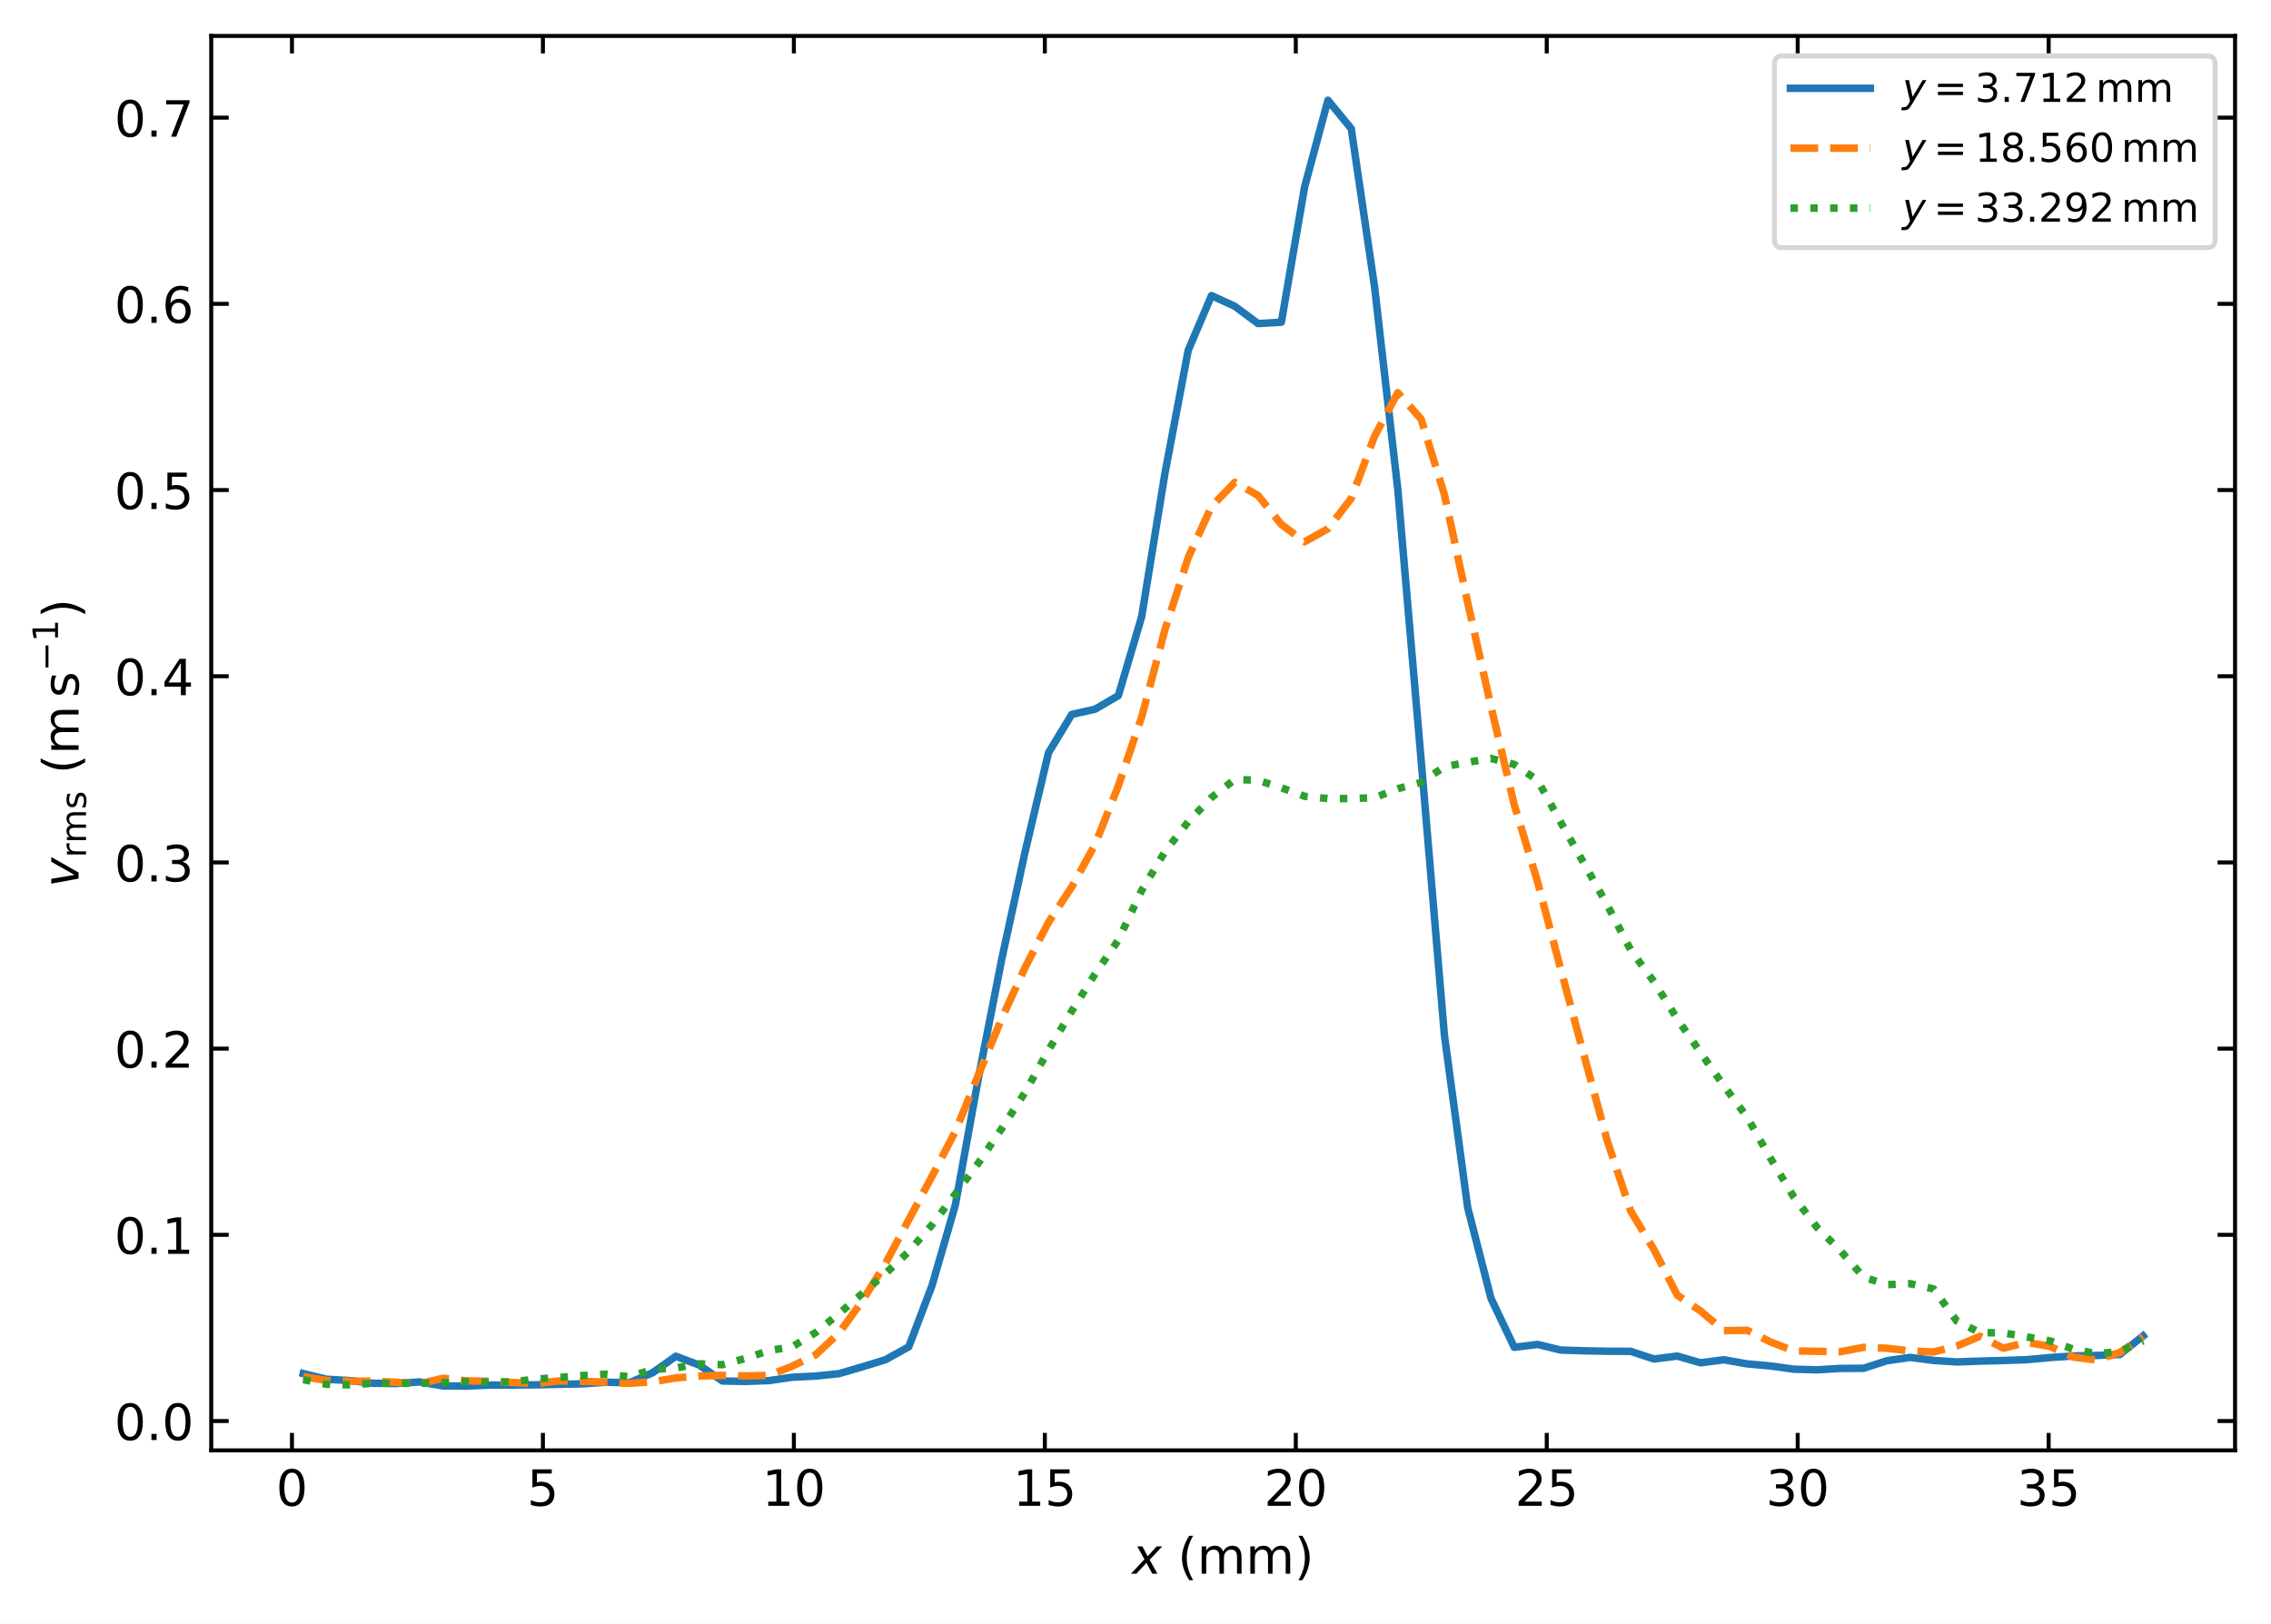
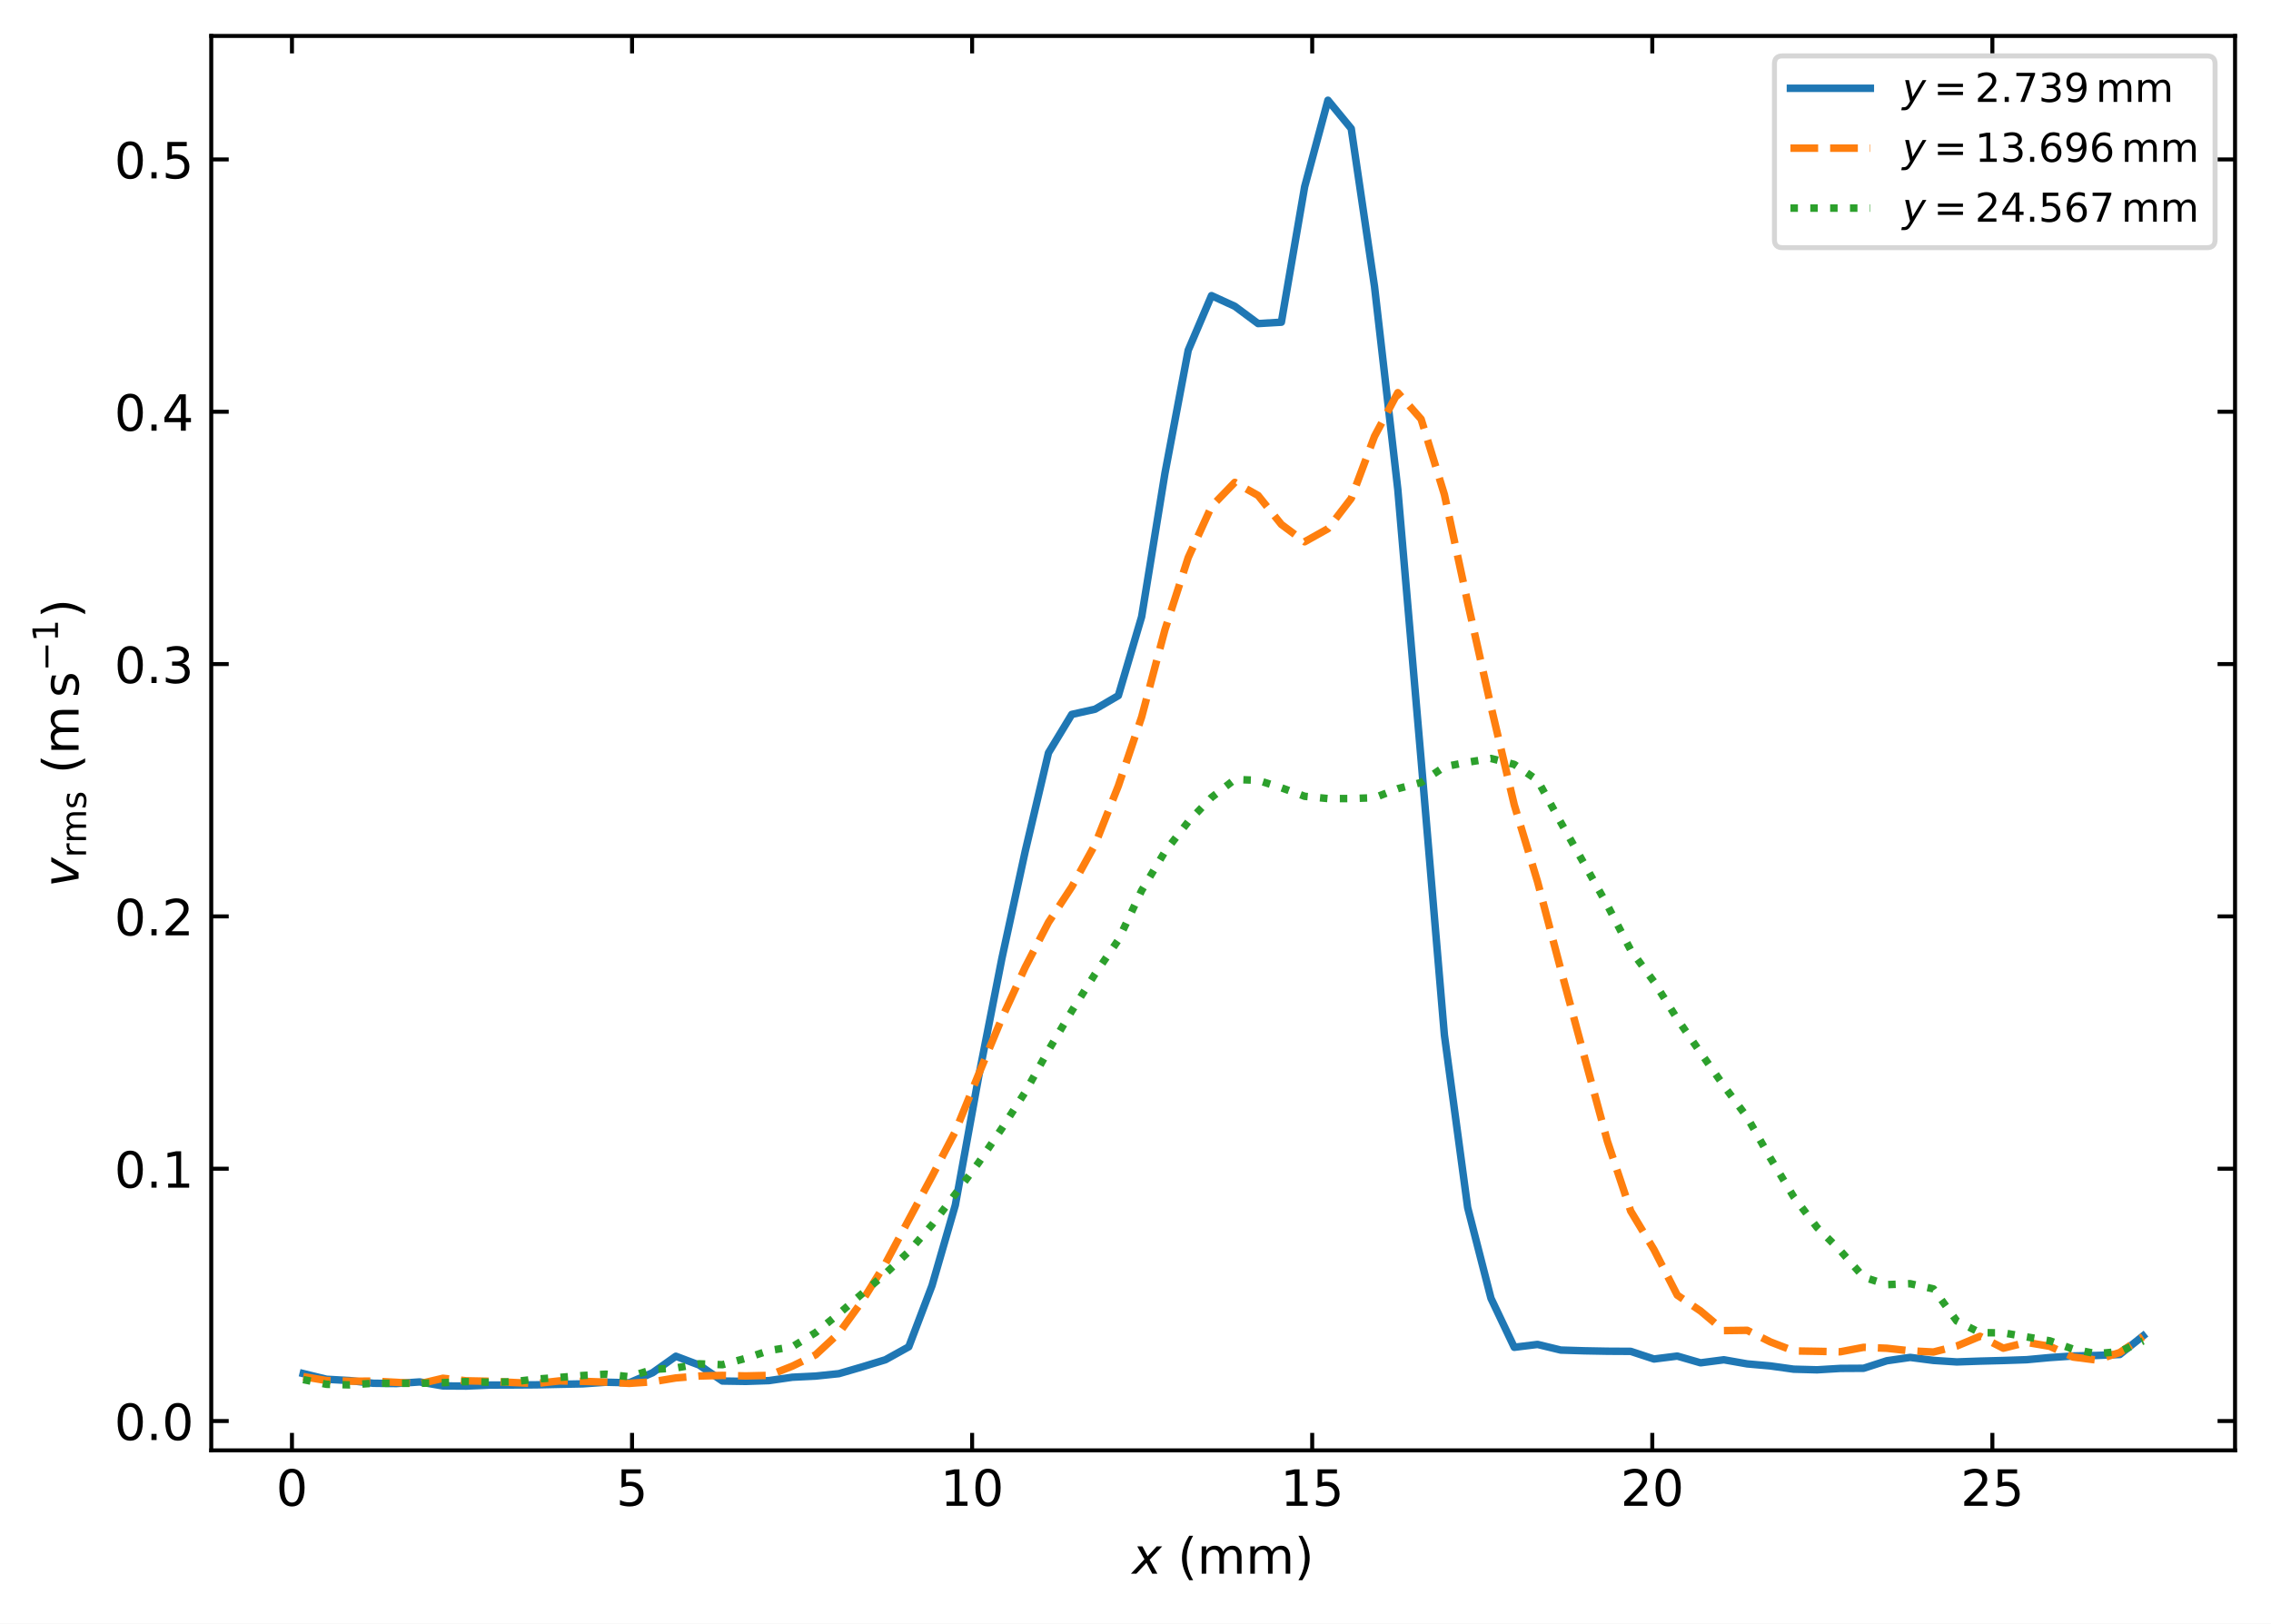
<svg xmlns="http://www.w3.org/2000/svg" xmlns:xlink="http://www.w3.org/1999/xlink" width="454.8pt" height="325.2pt" viewBox="0 0 454.8 325.2" version="1.1">
  <defs>
    <style type="text/css">*{stroke-linejoin: round; stroke-linecap: butt}</style>
  </defs>
  <g id="figure_1">
    <g id="patch_1">
      <path d="M 0 325.2  L 454.8 325.2  L 454.8 0  L 0 0  z " style="fill: #ffffff" />
    </g>
    <g id="axes_1">
      <g id="patch_2">
        <path d="M 42.305 290.497  L 447.6 290.497  L 447.6 7.2  L 42.305 7.2  z " style="fill: #ffffff" />
      </g>
      <g id="matplotlib.axis_1">
        <g id="xtick_1">
          <g id="line2d_1">
            <defs>
-               <path id="m74dec0a77e" d="M 0 0  L 0 -3.5  " style="stroke: #000000; stroke-width: 0.8" />
+               <path id="mfc956db637" d="M 0 0  L 0 -3.5  " style="stroke: #000000; stroke-width: 0.8" />
            </defs>
            <g>
-               <use xlink:href="#m74dec0a77e" x="58.469" y="290.497" style="stroke: #000000; stroke-width: 0.8" />
+               <use xlink:href="#mfc956db637" x="58.469" y="290.497" style="stroke: #000000; stroke-width: 0.8" />
            </g>
          </g>
          <g id="line2d_2">
            <defs>
-               <path id="md7548b8499" d="M 0 0  L 0 3.5  " style="stroke: #000000; stroke-width: 0.8" />
+               <path id="mbb529e1196" d="M 0 0  L 0 3.5  " style="stroke: #000000; stroke-width: 0.8" />
            </defs>
            <g>
-               <use xlink:href="#md7548b8499" x="58.469" y="7.2" style="stroke: #000000; stroke-width: 0.8" />
+               <use xlink:href="#mbb529e1196" x="58.469" y="7.2" style="stroke: #000000; stroke-width: 0.8" />
            </g>
          </g>
          <g id="text_1">
            <text style="font-size: 10px; font-family: 'DejaVu Sans'; text-anchor: middle" x="58.469" y="301.595" transform="rotate(-0 58.46884 301.5948)">0</text>
          </g>
        </g>
        <g id="xtick_2">
          <g id="line2d_3">
            <g>
-               <use xlink:href="#m74dec0a77e" x="108.727" y="290.497" style="stroke: #000000; stroke-width: 0.8" />
+               <use xlink:href="#mfc956db637" x="126.575" y="290.497" style="stroke: #000000; stroke-width: 0.8" />
            </g>
          </g>
          <g id="line2d_4">
            <g>
-               <use xlink:href="#md7548b8499" x="108.727" y="7.2" style="stroke: #000000; stroke-width: 0.8" />
+               <use xlink:href="#mbb529e1196" x="126.575" y="7.2" style="stroke: #000000; stroke-width: 0.8" />
            </g>
          </g>
          <g id="text_2">
-             <text style="font-size: 10px; font-family: 'DejaVu Sans'; text-anchor: middle" x="108.727" y="301.595" transform="rotate(-0 108.7265 301.5948)">5</text>
+             <text style="font-size: 10px; font-family: 'DejaVu Sans'; text-anchor: middle" x="126.575" y="301.595" transform="rotate(-0 126.5751 301.5948)">5</text>
          </g>
        </g>
        <g id="xtick_3">
          <g id="line2d_5">
            <g>
-               <use xlink:href="#m74dec0a77e" x="158.984" y="290.497" style="stroke: #000000; stroke-width: 0.8" />
+               <use xlink:href="#mfc956db637" x="194.681" y="290.497" style="stroke: #000000; stroke-width: 0.8" />
            </g>
          </g>
          <g id="line2d_6">
            <g>
-               <use xlink:href="#md7548b8499" x="158.984" y="7.2" style="stroke: #000000; stroke-width: 0.8" />
+               <use xlink:href="#mbb529e1196" x="194.681" y="7.2" style="stroke: #000000; stroke-width: 0.8" />
            </g>
          </g>
          <g id="text_3">
-             <text style="font-size: 10px; font-family: 'DejaVu Sans'; text-anchor: middle" x="158.984" y="301.595" transform="rotate(-0 158.9842 301.5948)">10</text>
+             <text style="font-size: 10px; font-family: 'DejaVu Sans'; text-anchor: middle" x="194.681" y="301.595" transform="rotate(-0 194.6813 301.5948)">10</text>
          </g>
        </g>
        <g id="xtick_4">
          <g id="line2d_7">
            <g>
-               <use xlink:href="#m74dec0a77e" x="209.242" y="290.497" style="stroke: #000000; stroke-width: 0.8" />
+               <use xlink:href="#mfc956db637" x="262.787" y="290.497" style="stroke: #000000; stroke-width: 0.8" />
            </g>
          </g>
          <g id="line2d_8">
            <g>
-               <use xlink:href="#md7548b8499" x="209.242" y="7.2" style="stroke: #000000; stroke-width: 0.8" />
+               <use xlink:href="#mbb529e1196" x="262.787" y="7.2" style="stroke: #000000; stroke-width: 0.8" />
            </g>
          </g>
          <g id="text_4">
-             <text style="font-size: 10px; font-family: 'DejaVu Sans'; text-anchor: middle" x="209.242" y="301.595" transform="rotate(-0 209.2419 301.5948)">15</text>
+             <text style="font-size: 10px; font-family: 'DejaVu Sans'; text-anchor: middle" x="262.787" y="301.595" transform="rotate(-0 262.7875 301.5948)">15</text>
          </g>
        </g>
        <g id="xtick_5">
          <g id="line2d_9">
            <g>
-               <use xlink:href="#m74dec0a77e" x="259.5" y="290.497" style="stroke: #000000; stroke-width: 0.8" />
+               <use xlink:href="#mfc956db637" x="330.894" y="290.497" style="stroke: #000000; stroke-width: 0.8" />
            </g>
          </g>
          <g id="line2d_10">
            <g>
-               <use xlink:href="#md7548b8499" x="259.5" y="7.2" style="stroke: #000000; stroke-width: 0.8" />
+               <use xlink:href="#mbb529e1196" x="330.894" y="7.2" style="stroke: #000000; stroke-width: 0.8" />
            </g>
          </g>
          <g id="text_5">
-             <text style="font-size: 10px; font-family: 'DejaVu Sans'; text-anchor: middle" x="259.5" y="301.595" transform="rotate(-0 259.4996 301.5948)">20</text>
+             <text style="font-size: 10px; font-family: 'DejaVu Sans'; text-anchor: middle" x="330.894" y="301.595" transform="rotate(-0 330.8937 301.5948)">20</text>
          </g>
        </g>
        <g id="xtick_6">
          <g id="line2d_11">
            <g>
-               <use xlink:href="#m74dec0a77e" x="309.757" y="290.497" style="stroke: #000000; stroke-width: 0.8" />
+               <use xlink:href="#mfc956db637" x="399" y="290.497" style="stroke: #000000; stroke-width: 0.8" />
            </g>
          </g>
          <g id="line2d_12">
            <g>
-               <use xlink:href="#md7548b8499" x="309.757" y="7.2" style="stroke: #000000; stroke-width: 0.8" />
+               <use xlink:href="#mbb529e1196" x="399" y="7.2" style="stroke: #000000; stroke-width: 0.8" />
            </g>
          </g>
          <g id="text_6">
-             <text style="font-size: 10px; font-family: 'DejaVu Sans'; text-anchor: middle" x="309.757" y="301.595" transform="rotate(-0 309.7573 301.5948)">25</text>
-           </g>
-         </g>
-         <g id="xtick_7">
-           <g id="line2d_13">
-             <g>
-               <use xlink:href="#m74dec0a77e" x="360.015" y="290.497" style="stroke: #000000; stroke-width: 0.8" />
-             </g>
-           </g>
-           <g id="line2d_14">
-             <g>
-               <use xlink:href="#md7548b8499" x="360.015" y="7.2" style="stroke: #000000; stroke-width: 0.8" />
-             </g>
-           </g>
-           <g id="text_7">
-             <text style="font-size: 10px; font-family: 'DejaVu Sans'; text-anchor: middle" x="360.015" y="301.595" transform="rotate(-0 360.0149 301.5948)">30</text>
-           </g>
-         </g>
-         <g id="xtick_8">
-           <g id="line2d_15">
-             <g>
-               <use xlink:href="#m74dec0a77e" x="410.273" y="290.497" style="stroke: #000000; stroke-width: 0.8" />
-             </g>
-           </g>
-           <g id="line2d_16">
-             <g>
-               <use xlink:href="#md7548b8499" x="410.273" y="7.2" style="stroke: #000000; stroke-width: 0.8" />
-             </g>
-           </g>
-           <g id="text_8">
-             <text style="font-size: 10px; font-family: 'DejaVu Sans'; text-anchor: middle" x="410.273" y="301.595" transform="rotate(-0 410.2726 301.5948)">35</text>
-           </g>
-         </g>
-         <g id="text_9">
+             <text style="font-size: 10px; font-family: 'DejaVu Sans'; text-anchor: middle" x="399" y="301.595" transform="rotate(-0 398.9999 301.5948)">25</text>
+           </g>
+         </g>
+         <g id="text_7">
          <g transform="translate(226.7525 315.5972)">
            <text>
              <tspan x="0" y="-0.406" style="font-style: oblique; font-size: 10px; font-family: 'DejaVu Sans'">x</tspan>
              <tspan x="5.918" y="-0.406" style="font-size: 10px; font-family: 'DejaVu Sans'"> </tspan>
              <tspan x="9.097" y="-0.406" style="font-size: 10px; font-family: 'DejaVu Sans'">(</tspan>
              <tspan x="12.998" y="-0.406" style="font-size: 10px; font-family: 'DejaVu Sans'">m</tspan>
              <tspan x="22.739" y="-0.406" style="font-size: 10px; font-family: 'DejaVu Sans'">m</tspan>
              <tspan x="32.48" y="-0.406" style="font-size: 10px; font-family: 'DejaVu Sans'">)</tspan>
            </text>
          </g>
        </g>
      </g>
      <g id="matplotlib.axis_2">
        <g id="ytick_1">
+           <g id="line2d_13">
+             <defs>
+               <path id="m87fbac6ee0" d="M 0 0  L 3.5 0  " style="stroke: #000000; stroke-width: 0.8" />
+             </defs>
+             <g>
+               <use xlink:href="#m87fbac6ee0" x="42.305" y="284.623" style="stroke: #000000; stroke-width: 0.8" />
+             </g>
+           </g>
+           <g id="line2d_14">
+             <defs>
+               <path id="m5ad4f8e957" d="M 0 0  L -3.5 0  " style="stroke: #000000; stroke-width: 0.8" />
+             </defs>
+             <g>
+               <use xlink:href="#m5ad4f8e957" x="447.6" y="284.623" style="stroke: #000000; stroke-width: 0.8" />
+             </g>
+           </g>
+           <g id="text_8">
+             <text style="font-size: 10px; font-family: 'DejaVu Sans'; text-anchor: end" x="38.805" y="288.422" transform="rotate(-0 38.80547 288.4218)">0.0</text>
+           </g>
+         </g>
+         <g id="ytick_2">
+           <g id="line2d_15">
+             <g>
+               <use xlink:href="#m87fbac6ee0" x="42.305" y="234.085" style="stroke: #000000; stroke-width: 0.8" />
+             </g>
+           </g>
+           <g id="line2d_16">
+             <g>
+               <use xlink:href="#m5ad4f8e957" x="447.6" y="234.085" style="stroke: #000000; stroke-width: 0.8" />
+             </g>
+           </g>
+           <g id="text_9">
+             <text style="font-size: 10px; font-family: 'DejaVu Sans'; text-anchor: end" x="38.805" y="237.884" transform="rotate(-0 38.80547 237.8841)">0.1</text>
+           </g>
+         </g>
+         <g id="ytick_3">
          <g id="line2d_17">
-             <defs>
-               <path id="m875782687e" d="M 0 0  L 3.5 0  " style="stroke: #000000; stroke-width: 0.8" />
-             </defs>
-             <g>
-               <use xlink:href="#m875782687e" x="42.305" y="284.623" style="stroke: #000000; stroke-width: 0.8" />
+             <g>
+               <use xlink:href="#m87fbac6ee0" x="42.305" y="183.548" style="stroke: #000000; stroke-width: 0.8" />
            </g>
          </g>
          <g id="line2d_18">
-             <defs>
-               <path id="m749e30e246" d="M 0 0  L -3.5 0  " style="stroke: #000000; stroke-width: 0.8" />
-             </defs>
-             <g>
-               <use xlink:href="#m749e30e246" x="447.6" y="284.623" style="stroke: #000000; stroke-width: 0.8" />
+             <g>
+               <use xlink:href="#m5ad4f8e957" x="447.6" y="183.548" style="stroke: #000000; stroke-width: 0.8" />
            </g>
          </g>
          <g id="text_10">
-             <text style="font-size: 10px; font-family: 'DejaVu Sans'; text-anchor: end" x="38.805" y="288.422" transform="rotate(-0 38.80547 288.4218)">0.0</text>
-           </g>
-         </g>
-         <g id="ytick_2">
+             <text style="font-size: 10px; font-family: 'DejaVu Sans'; text-anchor: end" x="38.805" y="187.346" transform="rotate(-0 38.80547 187.3464)">0.2</text>
+           </g>
+         </g>
+         <g id="ytick_4">
          <g id="line2d_19">
            <g>
-               <use xlink:href="#m875782687e" x="42.305" y="247.33" style="stroke: #000000; stroke-width: 0.8" />
+               <use xlink:href="#m87fbac6ee0" x="42.305" y="133.01" style="stroke: #000000; stroke-width: 0.8" />
            </g>
          </g>
          <g id="line2d_20">
            <g>
-               <use xlink:href="#m749e30e246" x="447.6" y="247.33" style="stroke: #000000; stroke-width: 0.8" />
+               <use xlink:href="#m5ad4f8e957" x="447.6" y="133.01" style="stroke: #000000; stroke-width: 0.8" />
            </g>
          </g>
          <g id="text_11">
-             <text style="font-size: 10px; font-family: 'DejaVu Sans'; text-anchor: end" x="38.805" y="251.128" transform="rotate(-0 38.80547 251.1284)">0.1</text>
-           </g>
-         </g>
-         <g id="ytick_3">
+             <text style="font-size: 10px; font-family: 'DejaVu Sans'; text-anchor: end" x="38.805" y="136.809" transform="rotate(-0 38.80547 136.8087)">0.3</text>
+           </g>
+         </g>
+         <g id="ytick_5">
          <g id="line2d_21">
            <g>
-               <use xlink:href="#m875782687e" x="42.305" y="210.036" style="stroke: #000000; stroke-width: 0.8" />
+               <use xlink:href="#m87fbac6ee0" x="42.305" y="82.472" style="stroke: #000000; stroke-width: 0.8" />
            </g>
          </g>
          <g id="line2d_22">
            <g>
-               <use xlink:href="#m749e30e246" x="447.6" y="210.036" style="stroke: #000000; stroke-width: 0.8" />
+               <use xlink:href="#m5ad4f8e957" x="447.6" y="82.472" style="stroke: #000000; stroke-width: 0.8" />
            </g>
          </g>
          <g id="text_12">
-             <text style="font-size: 10px; font-family: 'DejaVu Sans'; text-anchor: end" x="38.805" y="213.835" transform="rotate(-0 38.80547 213.8351)">0.2</text>
-           </g>
-         </g>
-         <g id="ytick_4">
+             <text style="font-size: 10px; font-family: 'DejaVu Sans'; text-anchor: end" x="38.805" y="86.271" transform="rotate(-0 38.80547 86.271)">0.4</text>
+           </g>
+         </g>
+         <g id="ytick_6">
          <g id="line2d_23">
            <g>
-               <use xlink:href="#m875782687e" x="42.305" y="172.743" style="stroke: #000000; stroke-width: 0.8" />
+               <use xlink:href="#m87fbac6ee0" x="42.305" y="31.934" style="stroke: #000000; stroke-width: 0.8" />
            </g>
          </g>
          <g id="line2d_24">
            <g>
-               <use xlink:href="#m749e30e246" x="447.6" y="172.743" style="stroke: #000000; stroke-width: 0.8" />
+               <use xlink:href="#m5ad4f8e957" x="447.6" y="31.934" style="stroke: #000000; stroke-width: 0.8" />
            </g>
          </g>
          <g id="text_13">
-             <text style="font-size: 10px; font-family: 'DejaVu Sans'; text-anchor: end" x="38.805" y="176.542" transform="rotate(-0 38.80547 176.5418)">0.3</text>
-           </g>
-         </g>
-         <g id="ytick_5">
-           <g id="line2d_25">
-             <g>
-               <use xlink:href="#m875782687e" x="42.305" y="135.45" style="stroke: #000000; stroke-width: 0.8" />
-             </g>
-           </g>
-           <g id="line2d_26">
-             <g>
-               <use xlink:href="#m749e30e246" x="447.6" y="135.45" style="stroke: #000000; stroke-width: 0.8" />
-             </g>
-           </g>
-           <g id="text_14">
-             <text style="font-size: 10px; font-family: 'DejaVu Sans'; text-anchor: end" x="38.805" y="139.248" transform="rotate(-0 38.80547 139.2484)">0.4</text>
-           </g>
-         </g>
-         <g id="ytick_6">
-           <g id="line2d_27">
-             <g>
-               <use xlink:href="#m875782687e" x="42.305" y="98.156" style="stroke: #000000; stroke-width: 0.8" />
-             </g>
-           </g>
-           <g id="line2d_28">
-             <g>
-               <use xlink:href="#m749e30e246" x="447.6" y="98.156" style="stroke: #000000; stroke-width: 0.8" />
-             </g>
-           </g>
-           <g id="text_15">
-             <text style="font-size: 10px; font-family: 'DejaVu Sans'; text-anchor: end" x="38.805" y="101.955" transform="rotate(-0 38.80547 101.9551)">0.5</text>
-           </g>
-         </g>
-         <g id="ytick_7">
-           <g id="line2d_29">
-             <g>
-               <use xlink:href="#m875782687e" x="42.305" y="60.863" style="stroke: #000000; stroke-width: 0.8" />
-             </g>
-           </g>
-           <g id="line2d_30">
-             <g>
-               <use xlink:href="#m749e30e246" x="447.6" y="60.863" style="stroke: #000000; stroke-width: 0.8" />
-             </g>
-           </g>
-           <g id="text_16">
-             <text style="font-size: 10px; font-family: 'DejaVu Sans'; text-anchor: end" x="38.805" y="64.662" transform="rotate(-0 38.80547 64.66178)">0.6</text>
-           </g>
-         </g>
-         <g id="ytick_8">
-           <g id="line2d_31">
-             <g>
-               <use xlink:href="#m875782687e" x="42.305" y="23.57" style="stroke: #000000; stroke-width: 0.8" />
-             </g>
-           </g>
-           <g id="line2d_32">
-             <g>
-               <use xlink:href="#m749e30e246" x="447.6" y="23.57" style="stroke: #000000; stroke-width: 0.8" />
-             </g>
-           </g>
-           <g id="text_17">
-             <text style="font-size: 10px; font-family: 'DejaVu Sans'; text-anchor: end" x="38.805" y="27.368" transform="rotate(-0 38.80547 27.36845)">0.7</text>
-           </g>
-         </g>
-         <g id="text_18">
+             <text style="font-size: 10px; font-family: 'DejaVu Sans'; text-anchor: end" x="38.805" y="35.733" transform="rotate(-0 38.80547 35.73331)">0.5</text>
+           </g>
+         </g>
+         <g id="text_14">
          <g transform="translate(16.5 177.6986) rotate(-90)">
            <text>
              <tspan x="0" y="-0.762" style="font-style: oblique; font-size: 10px; font-family: 'DejaVu Sans'">v</tspan>
              <tspan x="5.918" y="0.738" style="font-size: 7px; font-family: 'DejaVu Sans'">r</tspan>
              <tspan x="8.796" y="0.738" style="font-size: 7px; font-family: 'DejaVu Sans'">m</tspan>
              <tspan x="15.615" y="0.738" style="font-size: 7px; font-family: 'DejaVu Sans'">s</tspan>
              <tspan x="43.286" y="-4.892" style="font-size: 7px; font-family: 'DejaVu Sans'">−</tspan>
              <tspan x="49.151" y="-4.892" style="font-size: 7px; font-family: 'DejaVu Sans'">1</tspan>
              <tspan x="19.535" y="-0.762" style="font-size: 10px; font-family: 'DejaVu Sans'"> </tspan>
              <tspan x="22.714" y="-0.762" style="font-size: 10px; font-family: 'DejaVu Sans'">(</tspan>
              <tspan x="26.615" y="-0.762" style="font-size: 10px; font-family: 'DejaVu Sans'">m</tspan>
              <tspan x="37.98" y="-0.762" style="font-size: 10px; font-family: 'DejaVu Sans'">s</tspan>
              <tspan x="53.878" y="-0.762" style="font-size: 10px; font-family: 'DejaVu Sans'">)</tspan>
            </text>
          </g>
        </g>
      </g>
-       <g id="line2d_33">
-         <path d="M 60.728 275.114  L 65.392 276.251  L 70.056 276.516  L 74.72 277.054  L 79.384 277.114  L 84.047 276.788  L 88.711 277.59  L 93.375 277.62  L 98.039 277.418  L 102.703 277.402  L 107.367 277.371  L 112.031 277.267  L 116.695 277.175  L 121.359 276.845  L 126.023 276.959  L 130.687 274.952  L 135.351 271.642  L 140.014 273.404  L 144.678 276.606  L 149.342 276.68  L 154.006 276.522  L 158.67 275.847  L 163.334 275.618  L 167.998 275.132  L 172.662 273.775  L 177.326 272.345  L 181.99 269.756  L 186.654 257.481  L 191.317 241.365  L 195.981 215.698  L 200.645 191.95  L 205.309 170.524  L 209.973 150.782  L 214.637 143.091  L 219.301 142.049  L 223.965 139.327  L 228.629 123.523  L 233.293 94.818  L 237.957 70.155  L 242.621 59.211  L 247.284 61.344  L 251.948 64.808  L 256.612 64.534  L 261.276 37.397  L 265.94 20.077  L 270.604 25.754  L 275.268 57.402  L 279.932 98.056  L 284.596 152.193  L 289.26 207.306  L 293.924 241.865  L 298.587 260.035  L 303.251 269.85  L 307.915 269.276  L 312.579 270.407  L 317.243 270.552  L 321.907 270.639  L 326.571 270.665  L 331.235 272.197  L 335.899 271.61  L 340.563 272.958  L 345.227 272.353  L 349.891 273.173  L 354.554 273.586  L 359.218 274.236  L 363.882 274.363  L 368.546 274.082  L 373.21 274.054  L 377.874 272.545  L 382.538 271.875  L 387.202 272.48  L 391.866 272.782  L 396.53 272.62  L 401.194 272.497  L 405.857 272.337  L 410.521 271.908  L 415.185 271.588  L 419.849 271.487  L 424.513 271.297  L 429.177 267.576  " clip-path="url(#pac1f57807c)" style="fill: none; stroke: #1f77b4; stroke-width: 1.5; stroke-linecap: square" />
-       </g>
-       <g id="line2d_34">
-         <path d="M 60.728 275.727  L 65.392 276.505  L 70.056 276.64  L 74.72 276.626  L 79.384 276.868  L 84.047 277.157  L 88.711 276.054  L 93.375 276.56  L 98.039 276.656  L 102.703 276.897  L 107.367 277.106  L 112.031 276.578  L 116.695 276.669  L 121.359 276.827  L 126.023 277.079  L 130.687 276.763  L 135.351 275.99  L 140.014 275.609  L 144.678 275.478  L 149.342 275.587  L 154.006 275.473  L 158.67 273.628  L 163.334 271.36  L 167.998 267.026  L 172.662 260.605  L 177.326 253.073  L 181.99 244.303  L 186.654 235.598  L 191.317 226.619  L 195.981 215.171  L 200.645 203.918  L 205.309 193.735  L 209.973 184.735  L 214.637 177.631  L 219.301 169.148  L 223.965 157.405  L 228.629 143.615  L 233.293 126.147  L 237.957 111.682  L 242.621 101.434  L 247.284 96.614  L 251.948 99.239  L 256.612 105.039  L 261.276 108.513  L 265.94 105.9  L 270.604 99.827  L 275.268 87.389  L 279.932 78.649  L 284.596 83.945  L 289.26 99.053  L 293.924 120.685  L 298.587 141.473  L 303.251 161.197  L 307.915 176.592  L 312.579 194.204  L 317.243 211.447  L 321.907 228.594  L 326.571 242.562  L 331.235 250.297  L 335.899 259.409  L 340.563 262.581  L 345.227 266.508  L 349.891 266.449  L 354.554 268.776  L 359.218 270.578  L 363.882 270.656  L 368.546 270.749  L 373.21 269.858  L 377.874 270.046  L 382.538 270.562  L 387.202 270.796  L 391.866 269.601  L 396.53 267.65  L 401.194 270.03  L 405.857 268.864  L 410.521 269.664  L 415.185 271.811  L 419.849 272.399  L 424.513 270.904  L 429.177 267.73  " clip-path="url(#pac1f57807c)" style="fill: none; stroke-dasharray: 5.55,2.4; stroke-dashoffset: 0; stroke: #ff7f0e; stroke-width: 1.5" />
-       </g>
-       <g id="line2d_35">
-         <path d="M 60.728 276.318  L 65.392 277.263  L 70.056 277.379  L 74.72 277.056  L 79.384 277.064  L 84.047 277.066  L 88.711 276.932  L 93.375 276.719  L 98.039 276.842  L 102.703 276.754  L 107.367 276.226  L 112.031 275.884  L 116.695 275.502  L 121.359 275.238  L 126.023 275.751  L 130.687 274.305  L 135.351 273.99  L 140.014 273.162  L 144.678 273.337  L 149.342 272.063  L 154.006 270.509  L 158.67 269.748  L 163.334 266.906  L 167.998 263.123  L 172.662 259.102  L 177.326 255.076  L 181.99 250.68  L 186.654 245.307  L 191.317 239.156  L 195.981 232.869  L 200.645 225.991  L 205.309 218.738  L 209.973 210.346  L 214.637 202.491  L 219.301 195.075  L 223.965 188.263  L 228.629 178.364  L 233.293 170.584  L 237.957 164.59  L 242.621 159.725  L 247.284 156.116  L 251.948 156.29  L 256.612 157.786  L 261.276 159.491  L 265.94 159.945  L 270.604 159.941  L 275.268 159.775  L 279.932 157.965  L 284.596 156.732  L 289.26 153.572  L 293.924 152.668  L 298.587 151.913  L 303.251 153.104  L 307.915 156.268  L 312.579 164.731  L 317.243 172.981  L 321.907 181.319  L 326.571 190.287  L 331.235 196.641  L 335.899 204.086  L 340.563 210.828  L 345.227 217.472  L 349.891 223.772  L 354.554 231.978  L 359.218 239.715  L 363.882 245.835  L 368.546 250.475  L 373.21 255.799  L 377.874 257.304  L 382.538 257.115  L 387.202 258.151  L 391.866 264.578  L 396.53 266.926  L 401.194 266.954  L 405.857 267.769  L 410.521 268.559  L 415.185 270.221  L 419.849 271.136  L 424.513 270.706  L 429.177 268.578  " clip-path="url(#pac1f57807c)" style="fill: none; stroke-dasharray: 1.5,2.475; stroke-dashoffset: 0; stroke: #2ca02c; stroke-width: 1.5" />
+       <g id="line2d_25">
+         <path d="M 60.728 275.114  L 65.392 276.251  L 70.056 276.516  L 74.72 277.054  L 79.384 277.114  L 84.047 276.788  L 88.711 277.59  L 93.375 277.62  L 98.039 277.418  L 102.703 277.402  L 107.367 277.371  L 112.031 277.267  L 116.695 277.175  L 121.359 276.845  L 126.023 276.959  L 130.687 274.952  L 135.351 271.642  L 140.014 273.404  L 144.678 276.606  L 149.342 276.68  L 154.006 276.522  L 158.67 275.847  L 163.334 275.618  L 167.998 275.132  L 172.662 273.775  L 177.326 272.345  L 181.99 269.756  L 186.654 257.481  L 191.317 241.365  L 195.981 215.698  L 200.645 191.95  L 205.309 170.524  L 209.973 150.782  L 214.637 143.091  L 219.301 142.049  L 223.965 139.327  L 228.629 123.523  L 233.293 94.818  L 237.957 70.155  L 242.621 59.211  L 247.284 61.344  L 251.948 64.808  L 256.612 64.534  L 261.276 37.397  L 265.94 20.077  L 270.604 25.754  L 275.268 57.402  L 279.932 98.056  L 284.596 152.193  L 289.26 207.306  L 293.924 241.865  L 298.587 260.035  L 303.251 269.85  L 307.915 269.276  L 312.579 270.407  L 317.243 270.552  L 321.907 270.639  L 326.571 270.665  L 331.235 272.197  L 335.899 271.61  L 340.563 272.958  L 345.227 272.353  L 349.891 273.173  L 354.554 273.586  L 359.218 274.236  L 363.882 274.363  L 368.546 274.082  L 373.21 274.054  L 377.874 272.545  L 382.538 271.875  L 387.202 272.48  L 391.866 272.782  L 396.53 272.62  L 401.194 272.497  L 405.857 272.337  L 410.521 271.908  L 415.185 271.588  L 419.849 271.487  L 424.513 271.297  L 429.177 267.576  " clip-path="url(#pf01158aec6)" style="fill: none; stroke: #1f77b4; stroke-width: 1.5; stroke-linecap: square" />
+       </g>
+       <g id="line2d_26">
+         <path d="M 60.728 275.727  L 65.392 276.505  L 70.056 276.64  L 74.72 276.626  L 79.384 276.868  L 84.047 277.157  L 88.711 276.054  L 93.375 276.56  L 98.039 276.656  L 102.703 276.897  L 107.367 277.106  L 112.031 276.578  L 116.695 276.669  L 121.359 276.827  L 126.023 277.079  L 130.687 276.763  L 135.351 275.99  L 140.014 275.609  L 144.678 275.478  L 149.342 275.587  L 154.006 275.473  L 158.67 273.628  L 163.334 271.36  L 167.998 267.026  L 172.662 260.605  L 177.326 253.073  L 181.99 244.303  L 186.654 235.598  L 191.317 226.619  L 195.981 215.171  L 200.645 203.918  L 205.309 193.735  L 209.973 184.735  L 214.637 177.631  L 219.301 169.148  L 223.965 157.405  L 228.629 143.615  L 233.293 126.147  L 237.957 111.682  L 242.621 101.434  L 247.284 96.614  L 251.948 99.239  L 256.612 105.039  L 261.276 108.513  L 265.94 105.9  L 270.604 99.827  L 275.268 87.389  L 279.932 78.649  L 284.596 83.945  L 289.26 99.053  L 293.924 120.685  L 298.587 141.473  L 303.251 161.197  L 307.915 176.592  L 312.579 194.204  L 317.243 211.447  L 321.907 228.594  L 326.571 242.562  L 331.235 250.297  L 335.899 259.409  L 340.563 262.581  L 345.227 266.508  L 349.891 266.449  L 354.554 268.776  L 359.218 270.578  L 363.882 270.656  L 368.546 270.749  L 373.21 269.858  L 377.874 270.046  L 382.538 270.562  L 387.202 270.796  L 391.866 269.601  L 396.53 267.65  L 401.194 270.03  L 405.857 268.864  L 410.521 269.664  L 415.185 271.811  L 419.849 272.399  L 424.513 270.904  L 429.177 267.73  " clip-path="url(#pf01158aec6)" style="fill: none; stroke-dasharray: 5.55,2.4; stroke-dashoffset: 0; stroke: #ff7f0e; stroke-width: 1.5" />
+       </g>
+       <g id="line2d_27">
+         <path d="M 60.728 276.318  L 65.392 277.263  L 70.056 277.379  L 74.72 277.056  L 79.384 277.064  L 84.047 277.066  L 88.711 276.932  L 93.375 276.719  L 98.039 276.842  L 102.703 276.754  L 107.367 276.226  L 112.031 275.884  L 116.695 275.502  L 121.359 275.238  L 126.023 275.751  L 130.687 274.305  L 135.351 273.99  L 140.014 273.162  L 144.678 273.337  L 149.342 272.063  L 154.006 270.509  L 158.67 269.748  L 163.334 266.906  L 167.998 263.123  L 172.662 259.102  L 177.326 255.076  L 181.99 250.68  L 186.654 245.307  L 191.317 239.156  L 195.981 232.869  L 200.645 225.991  L 205.309 218.738  L 209.973 210.346  L 214.637 202.491  L 219.301 195.075  L 223.965 188.263  L 228.629 178.364  L 233.293 170.584  L 237.957 164.59  L 242.621 159.725  L 247.284 156.116  L 251.948 156.29  L 256.612 157.786  L 261.276 159.491  L 265.94 159.945  L 270.604 159.941  L 275.268 159.775  L 279.932 157.965  L 284.596 156.732  L 289.26 153.572  L 293.924 152.668  L 298.587 151.913  L 303.251 153.104  L 307.915 156.268  L 312.579 164.731  L 317.243 172.981  L 321.907 181.319  L 326.571 190.287  L 331.235 196.641  L 335.899 204.086  L 340.563 210.828  L 345.227 217.472  L 349.891 223.772  L 354.554 231.978  L 359.218 239.715  L 363.882 245.835  L 368.546 250.475  L 373.21 255.799  L 377.874 257.304  L 382.538 257.115  L 387.202 258.151  L 391.866 264.578  L 396.53 266.926  L 401.194 266.954  L 405.857 267.769  L 410.521 268.559  L 415.185 270.221  L 419.849 271.136  L 424.513 270.706  L 429.177 268.578  " clip-path="url(#pf01158aec6)" style="fill: none; stroke-dasharray: 1.5,2.475; stroke-dashoffset: 0; stroke: #2ca02c; stroke-width: 1.5" />
      </g>
      <g id="patch_3">
        <path d="M 42.305 290.497  L 42.305 7.2  " style="fill: none; stroke: #000000; stroke-width: 0.8; stroke-linejoin: miter; stroke-linecap: square" />
      </g>
      <g id="patch_4">
        <path d="M 447.6 290.497  L 447.6 7.2  " style="fill: none; stroke: #000000; stroke-width: 0.8; stroke-linejoin: miter; stroke-linecap: square" />
      </g>
      <g id="patch_5">
        <path d="M 42.305 290.497  L 447.6 290.497  " style="fill: none; stroke: #000000; stroke-width: 0.8; stroke-linejoin: miter; stroke-linecap: square" />
      </g>
      <g id="patch_6">
        <path d="M 42.305 7.2  L 447.6 7.2  " style="fill: none; stroke: #000000; stroke-width: 0.8; stroke-linejoin: miter; stroke-linecap: square" />
      </g>
      <g id="legend_1">
        <g id="patch_7">
          <path d="M 356.96 49.602  L 442 49.602  Q 443.6 49.602 443.6 48.002  L 443.6 12.8  Q 443.6 11.2 442 11.2  L 356.96 11.2  Q 355.36 11.2 355.36 12.8  L 355.36 48.002  Q 355.36 49.602 356.96 49.602  z " style="fill: #ffffff; opacity: 0.8; stroke: #cccccc; stroke-linejoin: miter" />
        </g>
-         <g id="line2d_36">
+         <g id="line2d_28">
          <path d="M 358.56 17.679  L 366.56 17.679  L 374.56 17.679  " style="fill: none; stroke: #1f77b4; stroke-width: 1.5; stroke-linecap: square" />
        </g>
-         <g id="text_19">
+         <g id="text_15">
          <g transform="translate(380.9595 20.47875)">
            <text>
              <tspan x="0" y="-0.062" style="font-style: oblique; font-size: 8px; font-family: 'DejaVu Sans'">y</tspan>
              <tspan x="6.293" y="-0.062" style="font-size: 8px; font-family: 'DejaVu Sans'">=</tspan>
-               <tspan x="14.555" y="-0.062" style="font-size: 8px; font-family: 'DejaVu Sans'">3</tspan>
+               <tspan x="14.555" y="-0.062" style="font-size: 8px; font-family: 'DejaVu Sans'">2</tspan>
              <tspan x="19.645" y="-0.062" style="font-size: 8px; font-family: 'DejaVu Sans'">.</tspan>
              <tspan x="22.188" y="-0.062" style="font-size: 8px; font-family: 'DejaVu Sans'">7</tspan>
-               <tspan x="27.277" y="-0.062" style="font-size: 8px; font-family: 'DejaVu Sans'">1</tspan>
-               <tspan x="32.367" y="-0.062" style="font-size: 8px; font-family: 'DejaVu Sans'">2</tspan>
+               <tspan x="27.277" y="-0.062" style="font-size: 8px; font-family: 'DejaVu Sans'">3</tspan>
+               <tspan x="32.367" y="-0.062" style="font-size: 8px; font-family: 'DejaVu Sans'">9</tspan>
              <tspan x="38.756" y="-0.062" style="font-size: 8px; font-family: 'DejaVu Sans'">m</tspan>
              <tspan x="46.549" y="-0.062" style="font-size: 8px; font-family: 'DejaVu Sans'">m</tspan>
            </text>
          </g>
        </g>
-         <g id="line2d_37">
+         <g id="line2d_29">
          <path d="M 358.56 29.679  L 366.56 29.679  L 374.56 29.679  " style="fill: none; stroke-dasharray: 5.55,2.4; stroke-dashoffset: 0; stroke: #ff7f0e; stroke-width: 1.5" />
        </g>
-         <g id="text_20">
+         <g id="text_16">
          <g transform="translate(380.9595 32.47937)">
            <text>
              <tspan x="0" y="-0.062" style="font-style: oblique; font-size: 8px; font-family: 'DejaVu Sans'">y</tspan>
              <tspan x="6.293" y="-0.062" style="font-size: 8px; font-family: 'DejaVu Sans'">=</tspan>
              <tspan x="14.555" y="-0.062" style="font-size: 8px; font-family: 'DejaVu Sans'">1</tspan>
-               <tspan x="19.645" y="-0.062" style="font-size: 8px; font-family: 'DejaVu Sans'">8</tspan>
+               <tspan x="19.645" y="-0.062" style="font-size: 8px; font-family: 'DejaVu Sans'">3</tspan>
+               <tspan x="24.734" y="-0.062" style="font-size: 8px; font-family: 'DejaVu Sans'">.</tspan>
+               <tspan x="27.277" y="-0.062" style="font-size: 8px; font-family: 'DejaVu Sans'">6</tspan>
+               <tspan x="32.367" y="-0.062" style="font-size: 8px; font-family: 'DejaVu Sans'">9</tspan>
+               <tspan x="37.457" y="-0.062" style="font-size: 8px; font-family: 'DejaVu Sans'">6</tspan>
+               <tspan x="43.846" y="-0.062" style="font-size: 8px; font-family: 'DejaVu Sans'">m</tspan>
+               <tspan x="51.639" y="-0.062" style="font-size: 8px; font-family: 'DejaVu Sans'">m</tspan>
+             </text>
+           </g>
+         </g>
+         <g id="line2d_30">
+           <path d="M 358.56 41.68  L 366.56 41.68  L 374.56 41.68  " style="fill: none; stroke-dasharray: 1.5,2.475; stroke-dashoffset: 0; stroke: #2ca02c; stroke-width: 1.5" />
+         </g>
+         <g id="text_17">
+           <g transform="translate(380.9595 44.48)">
+             <text>
+               <tspan x="0" y="-0.062" style="font-style: oblique; font-size: 8px; font-family: 'DejaVu Sans'">y</tspan>
+               <tspan x="6.293" y="-0.062" style="font-size: 8px; font-family: 'DejaVu Sans'">=</tspan>
+               <tspan x="14.555" y="-0.062" style="font-size: 8px; font-family: 'DejaVu Sans'">2</tspan>
+               <tspan x="19.645" y="-0.062" style="font-size: 8px; font-family: 'DejaVu Sans'">4</tspan>
              <tspan x="24.734" y="-0.062" style="font-size: 8px; font-family: 'DejaVu Sans'">.</tspan>
              <tspan x="27.277" y="-0.062" style="font-size: 8px; font-family: 'DejaVu Sans'">5</tspan>
              <tspan x="32.367" y="-0.062" style="font-size: 8px; font-family: 'DejaVu Sans'">6</tspan>
-               <tspan x="37.457" y="-0.062" style="font-size: 8px; font-family: 'DejaVu Sans'">0</tspan>
-               <tspan x="43.846" y="-0.062" style="font-size: 8px; font-family: 'DejaVu Sans'">m</tspan>
-               <tspan x="51.639" y="-0.062" style="font-size: 8px; font-family: 'DejaVu Sans'">m</tspan>
-             </text>
-           </g>
-         </g>
-         <g id="line2d_38">
-           <path d="M 358.56 41.68  L 366.56 41.68  L 374.56 41.68  " style="fill: none; stroke-dasharray: 1.5,2.475; stroke-dashoffset: 0; stroke: #2ca02c; stroke-width: 1.5" />
-         </g>
-         <g id="text_21">
-           <g transform="translate(380.9595 44.48)">
-             <text>
-               <tspan x="0" y="-0.062" style="font-style: oblique; font-size: 8px; font-family: 'DejaVu Sans'">y</tspan>
-               <tspan x="6.293" y="-0.062" style="font-size: 8px; font-family: 'DejaVu Sans'">=</tspan>
-               <tspan x="14.555" y="-0.062" style="font-size: 8px; font-family: 'DejaVu Sans'">3</tspan>
-               <tspan x="19.645" y="-0.062" style="font-size: 8px; font-family: 'DejaVu Sans'">3</tspan>
-               <tspan x="24.734" y="-0.062" style="font-size: 8px; font-family: 'DejaVu Sans'">.</tspan>
-               <tspan x="27.277" y="-0.062" style="font-size: 8px; font-family: 'DejaVu Sans'">2</tspan>
-               <tspan x="32.367" y="-0.062" style="font-size: 8px; font-family: 'DejaVu Sans'">9</tspan>
-               <tspan x="37.457" y="-0.062" style="font-size: 8px; font-family: 'DejaVu Sans'">2</tspan>
+               <tspan x="37.457" y="-0.062" style="font-size: 8px; font-family: 'DejaVu Sans'">7</tspan>
              <tspan x="43.846" y="-0.062" style="font-size: 8px; font-family: 'DejaVu Sans'">m</tspan>
              <tspan x="51.639" y="-0.062" style="font-size: 8px; font-family: 'DejaVu Sans'">m</tspan>
            </text>
          </g>
        </g>
      </g>
    </g>
  </g>
  <defs>
-     <clipPath id="pac1f57807c">
+     <clipPath id="pf01158aec6">
      <rect x="42.305" y="7.2" width="405.294" height="283.297" />
    </clipPath>
  </defs>
</svg>
